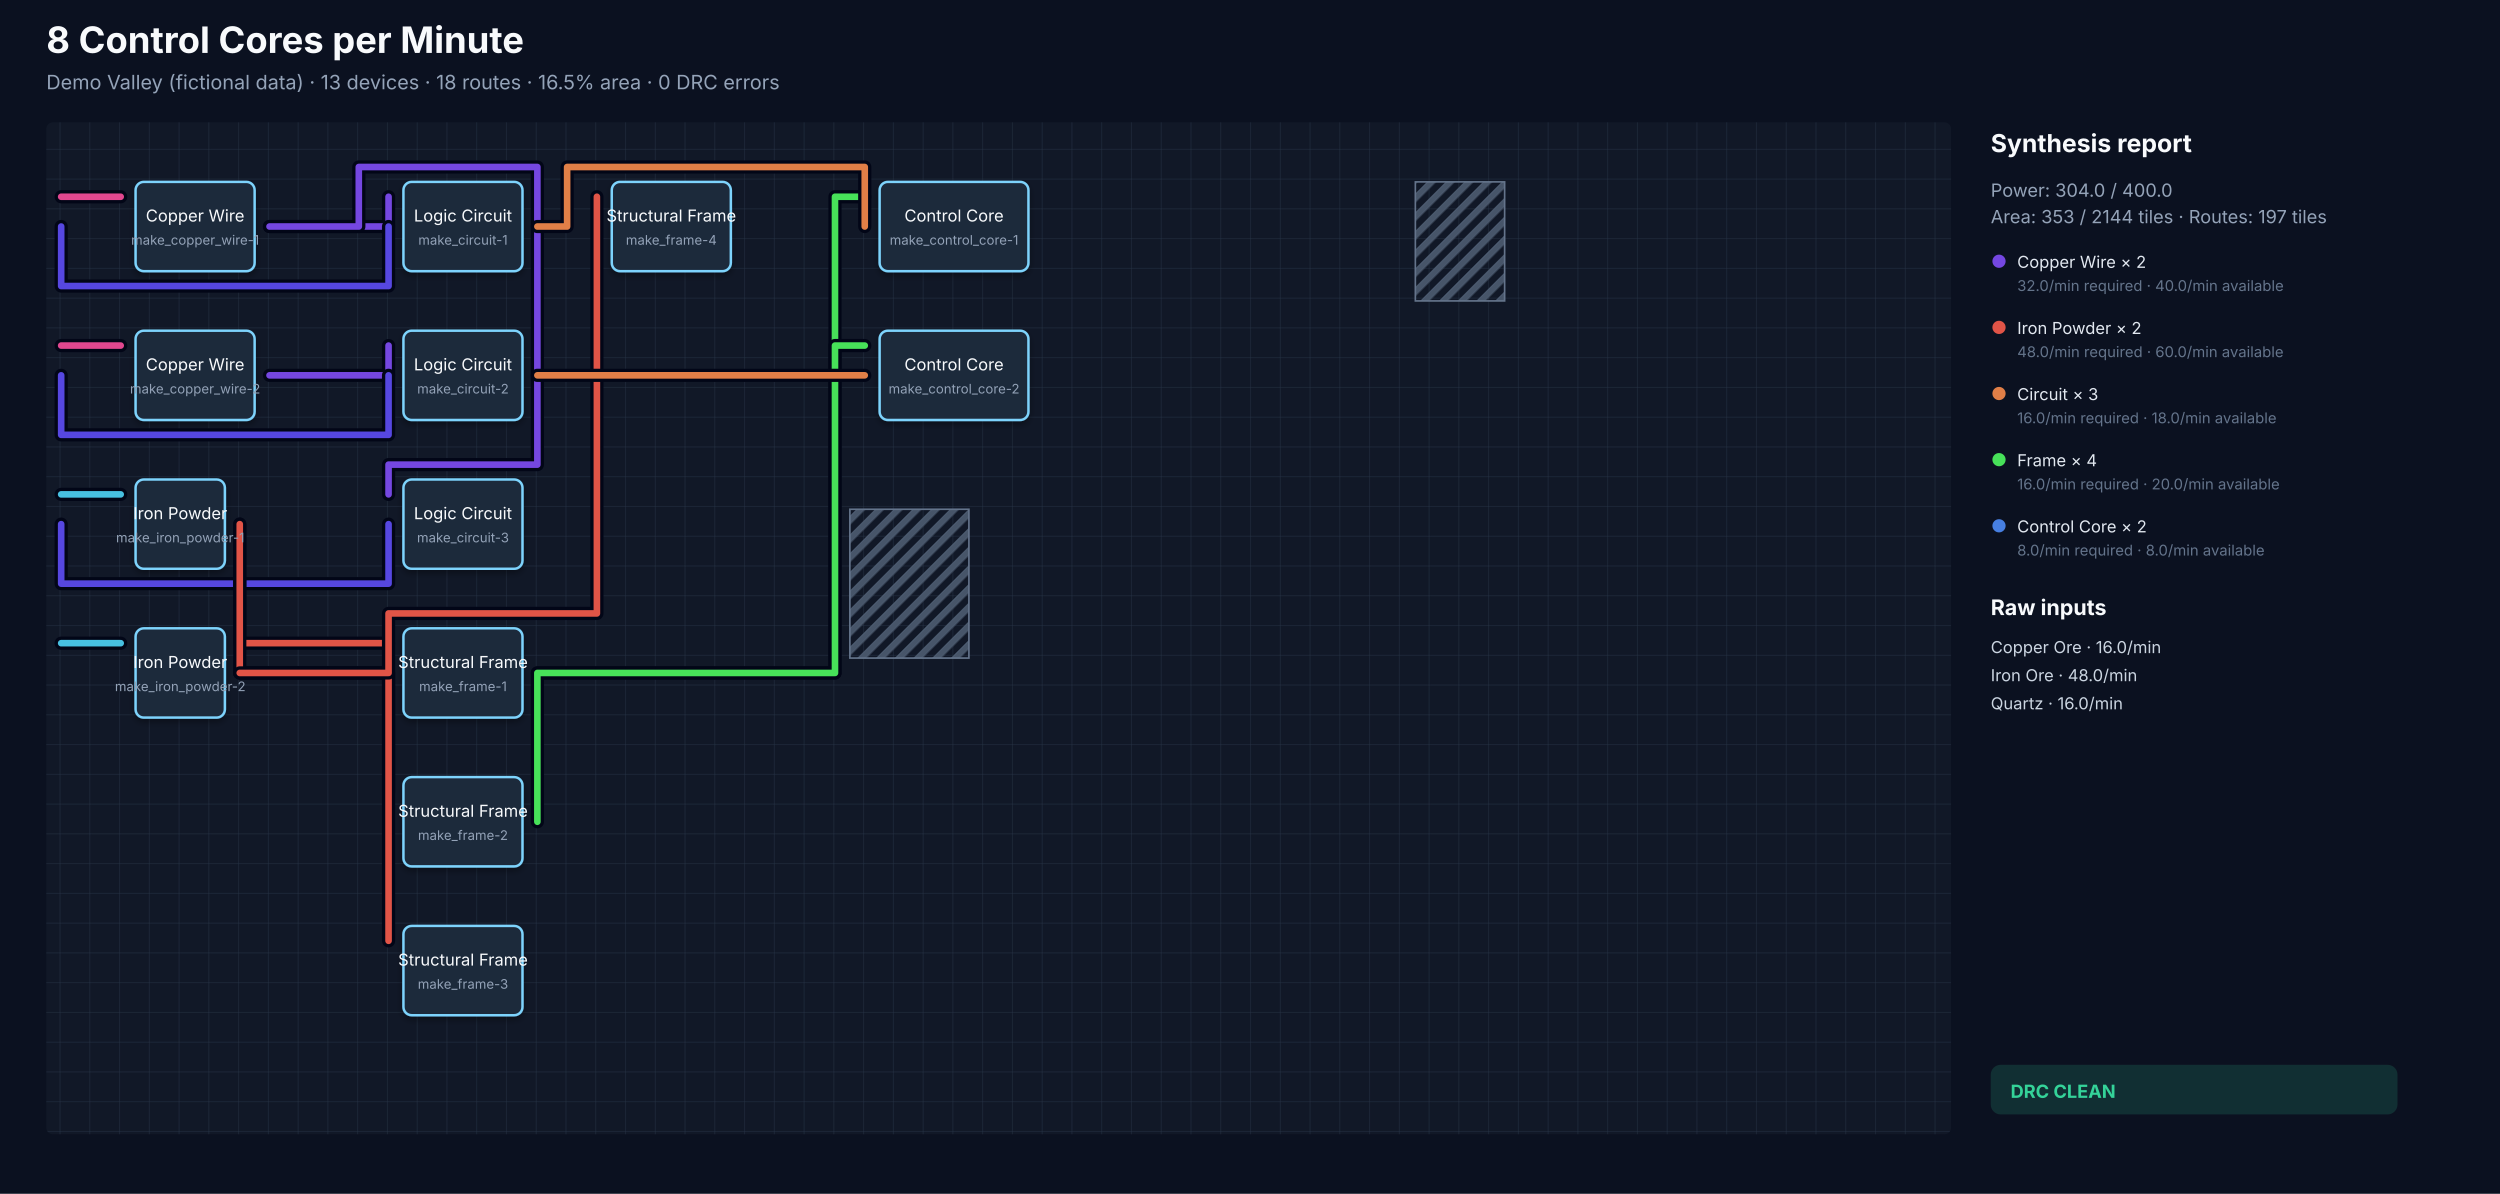
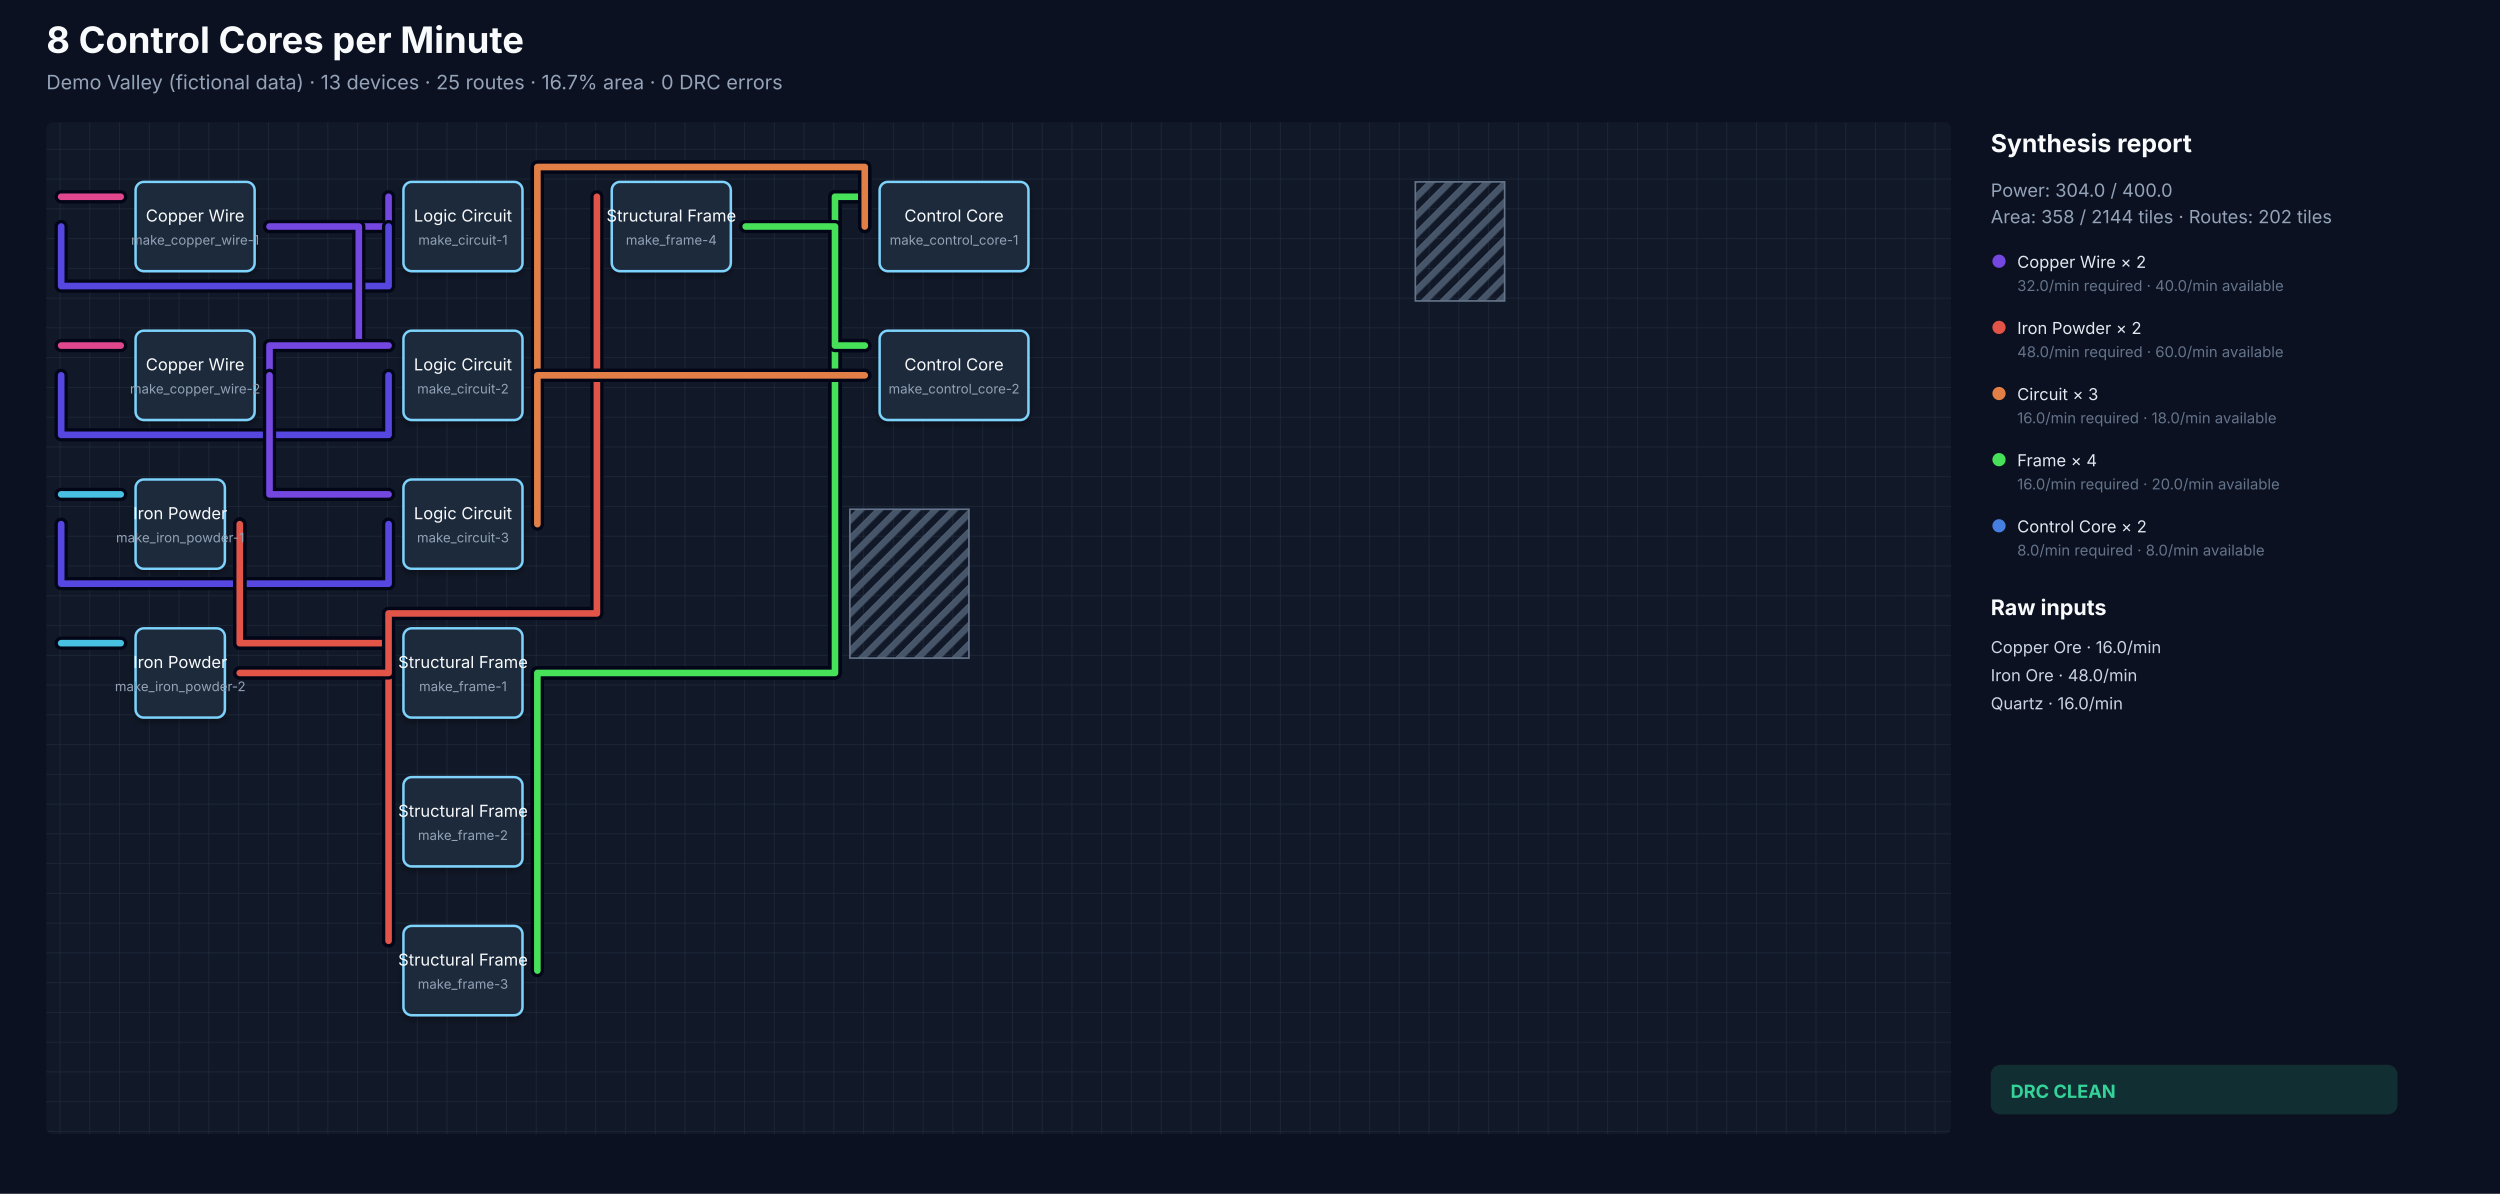
<svg xmlns="http://www.w3.org/2000/svg" width="1512" height="722" viewBox="0 0 1512 722">
  <defs>
    <pattern id="grid" width="18" height="18" patternUnits="userSpaceOnUse">
      <path d="M 18 0 L 0 0 0 18" fill="none" stroke="#263244" stroke-width="0.6" />
    </pattern>
    <pattern id="obstacle" width="8" height="8" patternUnits="userSpaceOnUse" patternTransform="rotate(45)">
      <rect width="4" height="8" fill="#475569" />
    </pattern>
    <filter id="shadow" x="-20%" y="-20%" width="140%" height="140%">
      <feDropShadow dx="0" dy="2" stdDeviation="2" flood-color="#000" flood-opacity=".35" />
    </filter>
  </defs>
  <rect width="100%" height="100%" fill="#0b1120" />
  <text x="28" y="32" fill="#f8fafc" font-size="22" font-family="Inter,Segoe UI,sans-serif" font-weight="700">8 Control Cores per Minute</text>
-   <text x="28" y="54" fill="#94a3b8" font-size="12" font-family="Inter,Segoe UI,sans-serif">Demo Valley (fictional data) · 13 devices · 18 routes · 16.5% area · 0 DRC errors</text>
+   <text x="28" y="54" fill="#94a3b8" font-size="12" font-family="Inter,Segoe UI,sans-serif">Demo Valley (fictional data) · 13 devices · 25 routes · 16.7% area · 0 DRC errors</text>
  <rect x="28" y="74" width="1152" height="612" rx="4" fill="#111827" />
  <rect x="28" y="74" width="1152" height="612" rx="4" fill="url(#grid)" />
  <rect x="514" y="308" width="72" height="90" fill="url(#obstacle)" stroke="#64748b" stroke-width="1" />
  <rect x="856" y="110" width="54" height="72" fill="url(#obstacle)" stroke="#64748b" stroke-width="1" />
  <polyline points="37.0,119.0 55.0,119.0 73.0,119.0" fill="none" stroke="#020617" stroke-width="8" stroke-linecap="round" stroke-linejoin="round" />
  <polyline points="37.0,119.0 55.0,119.0 73.0,119.0" fill="none" stroke="hsl(332 72% 58%)" stroke-width="4" stroke-linecap="round" stroke-linejoin="round" />
  <polyline points="37.0,209.0 55.0,209.0 73.0,209.0" fill="none" stroke="#020617" stroke-width="8" stroke-linecap="round" stroke-linejoin="round" />
  <polyline points="37.0,209.0 55.0,209.0 73.0,209.0" fill="none" stroke="hsl(332 72% 58%)" stroke-width="4" stroke-linecap="round" stroke-linejoin="round" />
  <polyline points="37.0,299.0 55.0,299.0 73.0,299.0" fill="none" stroke="#020617" stroke-width="8" stroke-linecap="round" stroke-linejoin="round" />
  <polyline points="37.0,299.0 55.0,299.0 73.0,299.0" fill="none" stroke="hsl(193 72% 58%)" stroke-width="4" stroke-linecap="round" stroke-linejoin="round" />
  <polyline points="37.0,389.0 55.0,389.0 73.0,389.0" fill="none" stroke="#020617" stroke-width="8" stroke-linecap="round" stroke-linejoin="round" />
  <polyline points="37.0,389.0 55.0,389.0 73.0,389.0" fill="none" stroke="hsl(193 72% 58%)" stroke-width="4" stroke-linecap="round" stroke-linejoin="round" />
  <polyline points="163.0,137.0 181.0,137.0 199.0,137.0 217.0,137.0 235.0,137.0 235.0,119.0" fill="none" stroke="#020617" stroke-width="8" stroke-linecap="round" stroke-linejoin="round" />
  <polyline points="163.0,137.0 181.0,137.0 199.0,137.0 217.0,137.0 235.0,137.0 235.0,119.0" fill="none" stroke="hsl(258 72% 58%)" stroke-width="4" stroke-linecap="round" stroke-linejoin="round" />
  <polyline points="37.0,137.0 37.0,155.0 37.0,173.0 55.0,173.0 73.0,173.0 91.0,173.0 109.0,173.0 127.0,173.0 145.0,173.0 163.0,173.0 181.0,173.0 199.0,173.0 217.0,173.0 235.0,173.0 235.0,155.0 235.0,137.0" fill="none" stroke="#020617" stroke-width="8" stroke-linecap="round" stroke-linejoin="round" />
  <polyline points="37.0,137.0 37.0,155.0 37.0,173.0 55.0,173.0 73.0,173.0 91.0,173.0 109.0,173.0 127.0,173.0 145.0,173.0 163.0,173.0 181.0,173.0 199.0,173.0 217.0,173.0 235.0,173.0 235.0,155.0 235.0,137.0" fill="none" stroke="hsl(246 72% 58%)" stroke-width="4" stroke-linecap="round" stroke-linejoin="round" />
-   <polyline points="163.0,227.0 181.0,227.0 199.0,227.0 217.0,227.0 235.0,227.0 235.0,209.0" fill="none" stroke="#020617" stroke-width="8" stroke-linecap="round" stroke-linejoin="round" />
-   <polyline points="163.0,227.0 181.0,227.0 199.0,227.0 217.0,227.0 235.0,227.0 235.0,209.0" fill="none" stroke="hsl(258 72% 58%)" stroke-width="4" stroke-linecap="round" stroke-linejoin="round" />
+   <polyline points="163.0,137.0 181.0,137.0 199.0,137.0 217.0,137.0 217.0,155.0 217.0,173.0 217.0,191.0 217.0,209.0 235.0,209.0" fill="none" stroke="#020617" stroke-width="8" stroke-linecap="round" stroke-linejoin="round" />
+   <polyline points="163.0,137.0 181.0,137.0 199.0,137.0 217.0,137.0 217.0,155.0 217.0,173.0 217.0,191.0 217.0,209.0 235.0,209.0" fill="none" stroke="hsl(258 72% 58%)" stroke-width="4" stroke-linecap="round" stroke-linejoin="round" />
+   <polyline points="163.0,227.0 163.0,209.0 181.0,209.0 199.0,209.0 217.0,209.0 235.0,209.0" fill="none" stroke="#020617" stroke-width="8" stroke-linecap="round" stroke-linejoin="round" />
+   <polyline points="163.0,227.0 163.0,209.0 181.0,209.0 199.0,209.0 217.0,209.0 235.0,209.0" fill="none" stroke="hsl(258 72% 58%)" stroke-width="4" stroke-linecap="round" stroke-linejoin="round" />
  <polyline points="37.0,227.0 37.0,245.0 37.0,263.0 55.0,263.0 73.0,263.0 91.0,263.0 109.0,263.0 127.0,263.0 145.0,263.0 163.0,263.0 181.0,263.0 199.0,263.0 217.0,263.0 235.0,263.0 235.0,245.0 235.0,227.0" fill="none" stroke="#020617" stroke-width="8" stroke-linecap="round" stroke-linejoin="round" />
  <polyline points="37.0,227.0 37.0,245.0 37.0,263.0 55.0,263.0 73.0,263.0 91.0,263.0 109.0,263.0 127.0,263.0 145.0,263.0 163.0,263.0 181.0,263.0 199.0,263.0 217.0,263.0 235.0,263.0 235.0,245.0 235.0,227.0" fill="none" stroke="hsl(246 72% 58%)" stroke-width="4" stroke-linecap="round" stroke-linejoin="round" />
-   <polyline points="163.0,137.0 181.0,137.0 199.0,137.0 217.0,137.0 217.0,119.0 217.0,101.0 235.0,101.0 253.0,101.0 271.0,101.0 289.0,101.0 307.0,101.0 325.0,101.0 325.0,119.0 325.0,137.0 325.0,155.0 325.0,173.0 325.0,191.0 325.0,209.0 325.0,227.0 325.0,245.0 325.0,263.0 325.0,281.0 307.0,281.0 289.0,281.0 271.0,281.0 253.0,281.0 235.0,281.0 235.0,299.0" fill="none" stroke="#020617" stroke-width="8" stroke-linecap="round" stroke-linejoin="round" />
-   <polyline points="163.0,137.0 181.0,137.0 199.0,137.0 217.0,137.0 217.0,119.0 217.0,101.0 235.0,101.0 253.0,101.0 271.0,101.0 289.0,101.0 307.0,101.0 325.0,101.0 325.0,119.0 325.0,137.0 325.0,155.0 325.0,173.0 325.0,191.0 325.0,209.0 325.0,227.0 325.0,245.0 325.0,263.0 325.0,281.0 307.0,281.0 289.0,281.0 271.0,281.0 253.0,281.0 235.0,281.0 235.0,299.0" fill="none" stroke="hsl(258 72% 58%)" stroke-width="4" stroke-linecap="round" stroke-linejoin="round" />
+   <polyline points="163.0,227.0 163.0,245.0 163.0,263.0 163.0,281.0 163.0,299.0 181.0,299.0 199.0,299.0 217.0,299.0 235.0,299.0" fill="none" stroke="#020617" stroke-width="8" stroke-linecap="round" stroke-linejoin="round" />
+   <polyline points="163.0,227.0 163.0,245.0 163.0,263.0 163.0,281.0 163.0,299.0 181.0,299.0 199.0,299.0 217.0,299.0 235.0,299.0" fill="none" stroke="hsl(258 72% 58%)" stroke-width="4" stroke-linecap="round" stroke-linejoin="round" />
  <polyline points="37.0,317.0 37.0,335.0 37.0,353.0 55.0,353.0 73.0,353.0 91.0,353.0 109.0,353.0 127.0,353.0 145.0,353.0 163.0,353.0 181.0,353.0 199.0,353.0 217.0,353.0 235.0,353.0 235.0,335.0 235.0,317.0" fill="none" stroke="#020617" stroke-width="8" stroke-linecap="round" stroke-linejoin="round" />
  <polyline points="37.0,317.0 37.0,335.0 37.0,353.0 55.0,353.0 73.0,353.0 91.0,353.0 109.0,353.0 127.0,353.0 145.0,353.0 163.0,353.0 181.0,353.0 199.0,353.0 217.0,353.0 235.0,353.0 235.0,335.0 235.0,317.0" fill="none" stroke="hsl(246 72% 58%)" stroke-width="4" stroke-linecap="round" stroke-linejoin="round" />
  <polyline points="145.0,317.0 145.0,335.0 145.0,353.0 145.0,371.0 145.0,389.0 163.0,389.0 181.0,389.0 199.0,389.0 217.0,389.0 235.0,389.0" fill="none" stroke="#020617" stroke-width="8" stroke-linecap="round" stroke-linejoin="round" />
  <polyline points="145.0,317.0 145.0,335.0 145.0,353.0 145.0,371.0 145.0,389.0 163.0,389.0 181.0,389.0 199.0,389.0 217.0,389.0 235.0,389.0" fill="none" stroke="hsl(5 72% 58%)" stroke-width="4" stroke-linecap="round" stroke-linejoin="round" />
-   <polyline points="145.0,407.0 163.0,407.0 181.0,407.0 199.0,407.0 217.0,407.0 235.0,407.0 235.0,425.0 235.0,443.0 235.0,461.0 235.0,479.0" fill="none" stroke="#020617" stroke-width="8" stroke-linecap="round" stroke-linejoin="round" />
-   <polyline points="145.0,407.0 163.0,407.0 181.0,407.0 199.0,407.0 217.0,407.0 235.0,407.0 235.0,425.0 235.0,443.0 235.0,461.0 235.0,479.0" fill="none" stroke="hsl(5 72% 58%)" stroke-width="4" stroke-linecap="round" stroke-linejoin="round" />
-   <polyline points="145.0,317.0 145.0,335.0 145.0,353.0 145.0,371.0 145.0,389.0 145.0,407.0 163.0,407.0 181.0,407.0 199.0,407.0 217.0,407.0 235.0,407.0 235.0,425.0 235.0,443.0 235.0,461.0 235.0,479.0 235.0,497.0 235.0,515.0 235.0,533.0 235.0,551.0 235.0,569.0" fill="none" stroke="#020617" stroke-width="8" stroke-linecap="round" stroke-linejoin="round" />
-   <polyline points="145.0,317.0 145.0,335.0 145.0,353.0 145.0,371.0 145.0,389.0 145.0,407.0 163.0,407.0 181.0,407.0 199.0,407.0 217.0,407.0 235.0,407.0 235.0,425.0 235.0,443.0 235.0,461.0 235.0,479.0 235.0,497.0 235.0,515.0 235.0,533.0 235.0,551.0 235.0,569.0" fill="none" stroke="hsl(5 72% 58%)" stroke-width="4" stroke-linecap="round" stroke-linejoin="round" />
+   <polyline points="145.0,317.0 145.0,335.0 145.0,353.0 145.0,371.0 145.0,389.0 163.0,389.0 181.0,389.0 199.0,389.0 217.0,389.0 235.0,389.0 235.0,407.0 235.0,425.0 235.0,443.0 235.0,461.0 235.0,479.0" fill="none" stroke="#020617" stroke-width="8" stroke-linecap="round" stroke-linejoin="round" />
+   <polyline points="145.0,317.0 145.0,335.0 145.0,353.0 145.0,371.0 145.0,389.0 163.0,389.0 181.0,389.0 199.0,389.0 217.0,389.0 235.0,389.0 235.0,407.0 235.0,425.0 235.0,443.0 235.0,461.0 235.0,479.0" fill="none" stroke="hsl(5 72% 58%)" stroke-width="4" stroke-linecap="round" stroke-linejoin="round" />
+   <polyline points="145.0,317.0 145.0,335.0 145.0,353.0 145.0,371.0 145.0,389.0 163.0,389.0 181.0,389.0 199.0,389.0 217.0,389.0 235.0,389.0 235.0,407.0 235.0,425.0 235.0,443.0 235.0,461.0 235.0,479.0 235.0,497.0 235.0,515.0 235.0,533.0 235.0,551.0 235.0,569.0" fill="none" stroke="#020617" stroke-width="8" stroke-linecap="round" stroke-linejoin="round" />
+   <polyline points="145.0,317.0 145.0,335.0 145.0,353.0 145.0,371.0 145.0,389.0 163.0,389.0 181.0,389.0 199.0,389.0 217.0,389.0 235.0,389.0 235.0,407.0 235.0,425.0 235.0,443.0 235.0,461.0 235.0,479.0 235.0,497.0 235.0,515.0 235.0,533.0 235.0,551.0 235.0,569.0" fill="none" stroke="hsl(5 72% 58%)" stroke-width="4" stroke-linecap="round" stroke-linejoin="round" />
+   <polyline points="145.0,407.0 163.0,407.0 181.0,407.0 199.0,407.0 217.0,407.0 235.0,407.0 235.0,425.0 235.0,443.0 235.0,461.0 235.0,479.0 235.0,497.0 235.0,515.0 235.0,533.0 235.0,551.0 235.0,569.0" fill="none" stroke="#020617" stroke-width="8" stroke-linecap="round" stroke-linejoin="round" />
+   <polyline points="145.0,407.0 163.0,407.0 181.0,407.0 199.0,407.0 217.0,407.0 235.0,407.0 235.0,425.0 235.0,443.0 235.0,461.0 235.0,479.0 235.0,497.0 235.0,515.0 235.0,533.0 235.0,551.0 235.0,569.0" fill="none" stroke="hsl(5 72% 58%)" stroke-width="4" stroke-linecap="round" stroke-linejoin="round" />
  <polyline points="145.0,407.0 163.0,407.0 181.0,407.0 199.0,407.0 217.0,407.0 235.0,407.0 235.0,389.0 235.0,371.0 253.0,371.0 271.0,371.0 289.0,371.0 307.0,371.0 325.0,371.0 343.0,371.0 361.0,371.0 361.0,353.0 361.0,335.0 361.0,317.0 361.0,299.0 361.0,281.0 361.0,263.0 361.0,245.0 361.0,227.0 361.0,209.0 361.0,191.0 361.0,173.0 361.0,155.0 361.0,137.0 361.0,119.0" fill="none" stroke="#020617" stroke-width="8" stroke-linecap="round" stroke-linejoin="round" />
  <polyline points="145.0,407.0 163.0,407.0 181.0,407.0 199.0,407.0 217.0,407.0 235.0,407.0 235.0,389.0 235.0,371.0 253.0,371.0 271.0,371.0 289.0,371.0 307.0,371.0 325.0,371.0 343.0,371.0 361.0,371.0 361.0,353.0 361.0,335.0 361.0,317.0 361.0,299.0 361.0,281.0 361.0,263.0 361.0,245.0 361.0,227.0 361.0,209.0 361.0,191.0 361.0,173.0 361.0,155.0 361.0,137.0 361.0,119.0" fill="none" stroke="hsl(5 72% 58%)" stroke-width="4" stroke-linecap="round" stroke-linejoin="round" />
  <polyline points="325.0,407.0 343.0,407.0 361.0,407.0 379.0,407.0 397.0,407.0 415.0,407.0 433.0,407.0 451.0,407.0 469.0,407.0 487.0,407.0 505.0,407.0 505.0,389.0 505.0,371.0 505.0,353.0 505.0,335.0 505.0,317.0 505.0,299.0 505.0,281.0 505.0,263.0 505.0,245.0 505.0,227.0 505.0,209.0 505.0,191.0 505.0,173.0 505.0,155.0 505.0,137.0 505.0,119.0 523.0,119.0" fill="none" stroke="#020617" stroke-width="8" stroke-linecap="round" stroke-linejoin="round" />
  <polyline points="325.0,407.0 343.0,407.0 361.0,407.0 379.0,407.0 397.0,407.0 415.0,407.0 433.0,407.0 451.0,407.0 469.0,407.0 487.0,407.0 505.0,407.0 505.0,389.0 505.0,371.0 505.0,353.0 505.0,335.0 505.0,317.0 505.0,299.0 505.0,281.0 505.0,263.0 505.0,245.0 505.0,227.0 505.0,209.0 505.0,191.0 505.0,173.0 505.0,155.0 505.0,137.0 505.0,119.0 523.0,119.0" fill="none" stroke="hsl(127 72% 58%)" stroke-width="4" stroke-linecap="round" stroke-linejoin="round" />
-   <polyline points="325.0,137.0 343.0,137.0 343.0,119.0 343.0,101.0 361.0,101.0 379.0,101.0 397.0,101.0 415.0,101.0 433.0,101.0 451.0,101.0 469.0,101.0 487.0,101.0 505.0,101.0 523.0,101.0 523.0,119.0 523.0,137.0" fill="none" stroke="#020617" stroke-width="8" stroke-linecap="round" stroke-linejoin="round" />
-   <polyline points="325.0,137.0 343.0,137.0 343.0,119.0 343.0,101.0 361.0,101.0 379.0,101.0 397.0,101.0 415.0,101.0 433.0,101.0 451.0,101.0 469.0,101.0 487.0,101.0 505.0,101.0 523.0,101.0 523.0,119.0 523.0,137.0" fill="none" stroke="hsl(22 72% 58%)" stroke-width="4" stroke-linecap="round" stroke-linejoin="round" />
+   <polyline points="325.0,497.0 325.0,479.0 325.0,461.0 325.0,443.0 325.0,425.0 325.0,407.0 343.0,407.0 361.0,407.0 379.0,407.0 397.0,407.0 415.0,407.0 433.0,407.0 451.0,407.0 469.0,407.0 487.0,407.0 505.0,407.0 505.0,389.0 505.0,371.0 505.0,353.0 505.0,335.0 505.0,317.0 505.0,299.0 505.0,281.0 505.0,263.0 505.0,245.0 505.0,227.0 505.0,209.0 505.0,191.0 505.0,173.0 505.0,155.0 505.0,137.0 505.0,119.0 523.0,119.0" fill="none" stroke="#020617" stroke-width="8" stroke-linecap="round" stroke-linejoin="round" />
+   <polyline points="325.0,497.0 325.0,479.0 325.0,461.0 325.0,443.0 325.0,425.0 325.0,407.0 343.0,407.0 361.0,407.0 379.0,407.0 397.0,407.0 415.0,407.0 433.0,407.0 451.0,407.0 469.0,407.0 487.0,407.0 505.0,407.0 505.0,389.0 505.0,371.0 505.0,353.0 505.0,335.0 505.0,317.0 505.0,299.0 505.0,281.0 505.0,263.0 505.0,245.0 505.0,227.0 505.0,209.0 505.0,191.0 505.0,173.0 505.0,155.0 505.0,137.0 505.0,119.0 523.0,119.0" fill="none" stroke="hsl(127 72% 58%)" stroke-width="4" stroke-linecap="round" stroke-linejoin="round" />
+   <polyline points="325.0,137.0 325.0,119.0 325.0,101.0 343.0,101.0 361.0,101.0 379.0,101.0 397.0,101.0 415.0,101.0 433.0,101.0 451.0,101.0 469.0,101.0 487.0,101.0 505.0,101.0 523.0,101.0 523.0,119.0 523.0,137.0" fill="none" stroke="#020617" stroke-width="8" stroke-linecap="round" stroke-linejoin="round" />
+   <polyline points="325.0,137.0 325.0,119.0 325.0,101.0 343.0,101.0 361.0,101.0 379.0,101.0 397.0,101.0 415.0,101.0 433.0,101.0 451.0,101.0 469.0,101.0 487.0,101.0 505.0,101.0 523.0,101.0 523.0,119.0 523.0,137.0" fill="none" stroke="hsl(22 72% 58%)" stroke-width="4" stroke-linecap="round" stroke-linejoin="round" />
+   <polyline points="325.0,227.0 325.0,209.0 325.0,191.0 325.0,173.0 325.0,155.0 325.0,137.0 325.0,119.0 325.0,101.0 343.0,101.0 361.0,101.0 379.0,101.0 397.0,101.0 415.0,101.0 433.0,101.0 451.0,101.0 469.0,101.0 487.0,101.0 505.0,101.0 523.0,101.0 523.0,119.0 523.0,137.0" fill="none" stroke="#020617" stroke-width="8" stroke-linecap="round" stroke-linejoin="round" />
+   <polyline points="325.0,227.0 325.0,209.0 325.0,191.0 325.0,173.0 325.0,155.0 325.0,137.0 325.0,119.0 325.0,101.0 343.0,101.0 361.0,101.0 379.0,101.0 397.0,101.0 415.0,101.0 433.0,101.0 451.0,101.0 469.0,101.0 487.0,101.0 505.0,101.0 523.0,101.0 523.0,119.0 523.0,137.0" fill="none" stroke="hsl(22 72% 58%)" stroke-width="4" stroke-linecap="round" stroke-linejoin="round" />
  <polyline points="325.0,497.0 325.0,479.0 325.0,461.0 325.0,443.0 325.0,425.0 325.0,407.0 343.0,407.0 361.0,407.0 379.0,407.0 397.0,407.0 415.0,407.0 433.0,407.0 451.0,407.0 469.0,407.0 487.0,407.0 505.0,407.0 505.0,389.0 505.0,371.0 505.0,353.0 505.0,335.0 505.0,317.0 505.0,299.0 505.0,281.0 505.0,263.0 505.0,245.0 505.0,227.0 505.0,209.0 523.0,209.0" fill="none" stroke="#020617" stroke-width="8" stroke-linecap="round" stroke-linejoin="round" />
  <polyline points="325.0,497.0 325.0,479.0 325.0,461.0 325.0,443.0 325.0,425.0 325.0,407.0 343.0,407.0 361.0,407.0 379.0,407.0 397.0,407.0 415.0,407.0 433.0,407.0 451.0,407.0 469.0,407.0 487.0,407.0 505.0,407.0 505.0,389.0 505.0,371.0 505.0,353.0 505.0,335.0 505.0,317.0 505.0,299.0 505.0,281.0 505.0,263.0 505.0,245.0 505.0,227.0 505.0,209.0 523.0,209.0" fill="none" stroke="hsl(127 72% 58%)" stroke-width="4" stroke-linecap="round" stroke-linejoin="round" />
+   <polyline points="325.0,587.0 325.0,569.0 325.0,551.0 325.0,533.0 325.0,515.0 325.0,497.0 325.0,479.0 325.0,461.0 325.0,443.0 325.0,425.0 325.0,407.0 343.0,407.0 361.0,407.0 379.0,407.0 397.0,407.0 415.0,407.0 433.0,407.0 451.0,407.0 469.0,407.0 487.0,407.0 505.0,407.0 505.0,389.0 505.0,371.0 505.0,353.0 505.0,335.0 505.0,317.0 505.0,299.0 505.0,281.0 505.0,263.0 505.0,245.0 505.0,227.0 505.0,209.0 523.0,209.0" fill="none" stroke="#020617" stroke-width="8" stroke-linecap="round" stroke-linejoin="round" />
+   <polyline points="325.0,587.0 325.0,569.0 325.0,551.0 325.0,533.0 325.0,515.0 325.0,497.0 325.0,479.0 325.0,461.0 325.0,443.0 325.0,425.0 325.0,407.0 343.0,407.0 361.0,407.0 379.0,407.0 397.0,407.0 415.0,407.0 433.0,407.0 451.0,407.0 469.0,407.0 487.0,407.0 505.0,407.0 505.0,389.0 505.0,371.0 505.0,353.0 505.0,335.0 505.0,317.0 505.0,299.0 505.0,281.0 505.0,263.0 505.0,245.0 505.0,227.0 505.0,209.0 523.0,209.0" fill="none" stroke="hsl(127 72% 58%)" stroke-width="4" stroke-linecap="round" stroke-linejoin="round" />
+   <polyline points="451.0,137.0 469.0,137.0 487.0,137.0 505.0,137.0 505.0,155.0 505.0,173.0 505.0,191.0 505.0,209.0 523.0,209.0" fill="none" stroke="#020617" stroke-width="8" stroke-linecap="round" stroke-linejoin="round" />
+   <polyline points="451.0,137.0 469.0,137.0 487.0,137.0 505.0,137.0 505.0,155.0 505.0,173.0 505.0,191.0 505.0,209.0 523.0,209.0" fill="none" stroke="hsl(127 72% 58%)" stroke-width="4" stroke-linecap="round" stroke-linejoin="round" />
  <polyline points="325.0,227.0 343.0,227.0 361.0,227.0 379.0,227.0 397.0,227.0 415.0,227.0 433.0,227.0 451.0,227.0 469.0,227.0 487.0,227.0 505.0,227.0 523.0,227.0" fill="none" stroke="#020617" stroke-width="8" stroke-linecap="round" stroke-linejoin="round" />
  <polyline points="325.0,227.0 343.0,227.0 361.0,227.0 379.0,227.0 397.0,227.0 415.0,227.0 433.0,227.0 451.0,227.0 469.0,227.0 487.0,227.0 505.0,227.0 523.0,227.0" fill="none" stroke="hsl(22 72% 58%)" stroke-width="4" stroke-linecap="round" stroke-linejoin="round" />
+   <polyline points="325.0,317.0 325.0,299.0 325.0,281.0 325.0,263.0 325.0,245.0 325.0,227.0 343.0,227.0 361.0,227.0 379.0,227.0 397.0,227.0 415.0,227.0 433.0,227.0 451.0,227.0 469.0,227.0 487.0,227.0 505.0,227.0 523.0,227.0" fill="none" stroke="#020617" stroke-width="8" stroke-linecap="round" stroke-linejoin="round" />
+   <polyline points="325.0,317.0 325.0,299.0 325.0,281.0 325.0,263.0 325.0,245.0 325.0,227.0 343.0,227.0 361.0,227.0 379.0,227.0 397.0,227.0 415.0,227.0 433.0,227.0 451.0,227.0 469.0,227.0 487.0,227.0 505.0,227.0 523.0,227.0" fill="none" stroke="hsl(22 72% 58%)" stroke-width="4" stroke-linecap="round" stroke-linejoin="round" />
  <rect x="82" y="110" width="72" height="54" rx="5" fill="#1e293b" stroke="#7dd3fc" stroke-width="1.5" filter="url(#shadow)" />
  <text x="118.0" y="134.0" fill="#f8fafc" font-size="10" text-anchor="middle" font-family="Inter,Segoe UI,sans-serif">Copper Wire</text>
  <text x="118.0" y="148.0" fill="#94a3b8" font-size="8" text-anchor="middle" font-family="Inter,Segoe UI,sans-serif">make_copper_wire-1</text>
  <rect x="82" y="200" width="72" height="54" rx="5" fill="#1e293b" stroke="#7dd3fc" stroke-width="1.5" filter="url(#shadow)" />
  <text x="118.0" y="224.0" fill="#f8fafc" font-size="10" text-anchor="middle" font-family="Inter,Segoe UI,sans-serif">Copper Wire</text>
  <text x="118.0" y="238.0" fill="#94a3b8" font-size="8" text-anchor="middle" font-family="Inter,Segoe UI,sans-serif">make_copper_wire-2</text>
  <rect x="82" y="290" width="54" height="54" rx="5" fill="#1e293b" stroke="#7dd3fc" stroke-width="1.5" filter="url(#shadow)" />
  <text x="109.0" y="314.0" fill="#f8fafc" font-size="10" text-anchor="middle" font-family="Inter,Segoe UI,sans-serif">Iron Powder</text>
  <text x="109.0" y="328.0" fill="#94a3b8" font-size="8" text-anchor="middle" font-family="Inter,Segoe UI,sans-serif">make_iron_powder-1</text>
  <rect x="82" y="380" width="54" height="54" rx="5" fill="#1e293b" stroke="#7dd3fc" stroke-width="1.5" filter="url(#shadow)" />
  <text x="109.0" y="404.0" fill="#f8fafc" font-size="10" text-anchor="middle" font-family="Inter,Segoe UI,sans-serif">Iron Powder</text>
  <text x="109.0" y="418.0" fill="#94a3b8" font-size="8" text-anchor="middle" font-family="Inter,Segoe UI,sans-serif">make_iron_powder-2</text>
  <rect x="244" y="110" width="72" height="54" rx="5" fill="#1e293b" stroke="#7dd3fc" stroke-width="1.5" filter="url(#shadow)" />
  <text x="280.0" y="134.0" fill="#f8fafc" font-size="10" text-anchor="middle" font-family="Inter,Segoe UI,sans-serif">Logic Circuit</text>
  <text x="280.0" y="148.0" fill="#94a3b8" font-size="8" text-anchor="middle" font-family="Inter,Segoe UI,sans-serif">make_circuit-1</text>
  <rect x="244" y="200" width="72" height="54" rx="5" fill="#1e293b" stroke="#7dd3fc" stroke-width="1.5" filter="url(#shadow)" />
  <text x="280.0" y="224.0" fill="#f8fafc" font-size="10" text-anchor="middle" font-family="Inter,Segoe UI,sans-serif">Logic Circuit</text>
  <text x="280.0" y="238.0" fill="#94a3b8" font-size="8" text-anchor="middle" font-family="Inter,Segoe UI,sans-serif">make_circuit-2</text>
  <rect x="244" y="290" width="72" height="54" rx="5" fill="#1e293b" stroke="#7dd3fc" stroke-width="1.5" filter="url(#shadow)" />
  <text x="280.0" y="314.0" fill="#f8fafc" font-size="10" text-anchor="middle" font-family="Inter,Segoe UI,sans-serif">Logic Circuit</text>
  <text x="280.0" y="328.0" fill="#94a3b8" font-size="8" text-anchor="middle" font-family="Inter,Segoe UI,sans-serif">make_circuit-3</text>
  <rect x="244" y="380" width="72" height="54" rx="5" fill="#1e293b" stroke="#7dd3fc" stroke-width="1.5" filter="url(#shadow)" />
  <text x="280.0" y="404.0" fill="#f8fafc" font-size="10" text-anchor="middle" font-family="Inter,Segoe UI,sans-serif">Structural Frame</text>
  <text x="280.0" y="418.0" fill="#94a3b8" font-size="8" text-anchor="middle" font-family="Inter,Segoe UI,sans-serif">make_frame-1</text>
  <rect x="244" y="470" width="72" height="54" rx="5" fill="#1e293b" stroke="#7dd3fc" stroke-width="1.5" filter="url(#shadow)" />
  <text x="280.0" y="494.0" fill="#f8fafc" font-size="10" text-anchor="middle" font-family="Inter,Segoe UI,sans-serif">Structural Frame</text>
  <text x="280.0" y="508.0" fill="#94a3b8" font-size="8" text-anchor="middle" font-family="Inter,Segoe UI,sans-serif">make_frame-2</text>
  <rect x="244" y="560" width="72" height="54" rx="5" fill="#1e293b" stroke="#7dd3fc" stroke-width="1.5" filter="url(#shadow)" />
  <text x="280.0" y="584.0" fill="#f8fafc" font-size="10" text-anchor="middle" font-family="Inter,Segoe UI,sans-serif">Structural Frame</text>
  <text x="280.0" y="598.0" fill="#94a3b8" font-size="8" text-anchor="middle" font-family="Inter,Segoe UI,sans-serif">make_frame-3</text>
  <rect x="370" y="110" width="72" height="54" rx="5" fill="#1e293b" stroke="#7dd3fc" stroke-width="1.5" filter="url(#shadow)" />
  <text x="406.0" y="134.0" fill="#f8fafc" font-size="10" text-anchor="middle" font-family="Inter,Segoe UI,sans-serif">Structural Frame</text>
  <text x="406.0" y="148.0" fill="#94a3b8" font-size="8" text-anchor="middle" font-family="Inter,Segoe UI,sans-serif">make_frame-4</text>
  <rect x="532" y="110" width="90" height="54" rx="5" fill="#1e293b" stroke="#7dd3fc" stroke-width="1.5" filter="url(#shadow)" />
  <text x="577.0" y="134.0" fill="#f8fafc" font-size="10" text-anchor="middle" font-family="Inter,Segoe UI,sans-serif">Control Core</text>
  <text x="577.0" y="148.0" fill="#94a3b8" font-size="8" text-anchor="middle" font-family="Inter,Segoe UI,sans-serif">make_control_core-1</text>
  <rect x="532" y="200" width="90" height="54" rx="5" fill="#1e293b" stroke="#7dd3fc" stroke-width="1.5" filter="url(#shadow)" />
  <text x="577.0" y="224.0" fill="#f8fafc" font-size="10" text-anchor="middle" font-family="Inter,Segoe UI,sans-serif">Control Core</text>
  <text x="577.0" y="238.0" fill="#94a3b8" font-size="8" text-anchor="middle" font-family="Inter,Segoe UI,sans-serif">make_control_core-2</text>
  <text x="1204" y="92" fill="#f8fafc" font-size="15" font-weight="700" font-family="Inter,Segoe UI,sans-serif">Synthesis report</text>
  <text x="1204" y="119" fill="#94a3b8" font-size="11" font-family="Inter,Segoe UI,sans-serif">Power: 304.0 / 400.0</text>
-   <text x="1204" y="135" fill="#94a3b8" font-size="11" font-family="Inter,Segoe UI,sans-serif">Area: 353 / 2144 tiles · Routes: 197 tiles</text>
+   <text x="1204" y="135" fill="#94a3b8" font-size="11" font-family="Inter,Segoe UI,sans-serif">Area: 358 / 2144 tiles · Routes: 202 tiles</text>
  <circle cx="1209" cy="158" r="4" fill="hsl(258 72% 58%)" />
  <text x="1220" y="162" fill="#e2e8f0" font-size="10" font-family="Inter,Segoe UI,sans-serif">Copper Wire × 2</text>
  <text x="1220" y="176" fill="#64748b" font-size="9" font-family="Inter,Segoe UI,sans-serif">32.0/min required · 40.0/min available</text>
  <circle cx="1209" cy="198" r="4" fill="hsl(5 72% 58%)" />
  <text x="1220" y="202" fill="#e2e8f0" font-size="10" font-family="Inter,Segoe UI,sans-serif">Iron Powder × 2</text>
  <text x="1220" y="216" fill="#64748b" font-size="9" font-family="Inter,Segoe UI,sans-serif">48.0/min required · 60.0/min available</text>
  <circle cx="1209" cy="238" r="4" fill="hsl(22 72% 58%)" />
  <text x="1220" y="242" fill="#e2e8f0" font-size="10" font-family="Inter,Segoe UI,sans-serif">Circuit × 3</text>
  <text x="1220" y="256" fill="#64748b" font-size="9" font-family="Inter,Segoe UI,sans-serif">16.0/min required · 18.0/min available</text>
  <circle cx="1209" cy="278" r="4" fill="hsl(127 72% 58%)" />
  <text x="1220" y="282" fill="#e2e8f0" font-size="10" font-family="Inter,Segoe UI,sans-serif">Frame × 4</text>
  <text x="1220" y="296" fill="#64748b" font-size="9" font-family="Inter,Segoe UI,sans-serif">16.0/min required · 20.0/min available</text>
  <circle cx="1209" cy="318" r="4" fill="hsl(218 72% 58%)" />
  <text x="1220" y="322" fill="#e2e8f0" font-size="10" font-family="Inter,Segoe UI,sans-serif">Control Core × 2</text>
  <text x="1220" y="336" fill="#64748b" font-size="9" font-family="Inter,Segoe UI,sans-serif">8.0/min required · 8.0/min available</text>
  <text x="1204" y="372" fill="#f8fafc" font-size="13" font-weight="700" font-family="Inter,Segoe UI,sans-serif">Raw inputs</text>
  <text x="1204" y="395" fill="#cbd5e1" font-size="10" font-family="Inter,Segoe UI,sans-serif">Copper Ore · 16.0/min</text>
  <text x="1204" y="412" fill="#cbd5e1" font-size="10" font-family="Inter,Segoe UI,sans-serif">Iron Ore · 48.0/min</text>
  <text x="1204" y="429" fill="#cbd5e1" font-size="10" font-family="Inter,Segoe UI,sans-serif">Quartz · 16.0/min</text>
  <rect x="1204" y="644" width="246" height="30" rx="6" fill="#34d399" opacity=".16" />
  <text x="1216" y="664" fill="#34d399" font-size="11" font-weight="700" font-family="Inter,Segoe UI,sans-serif">DRC CLEAN</text>
</svg>
